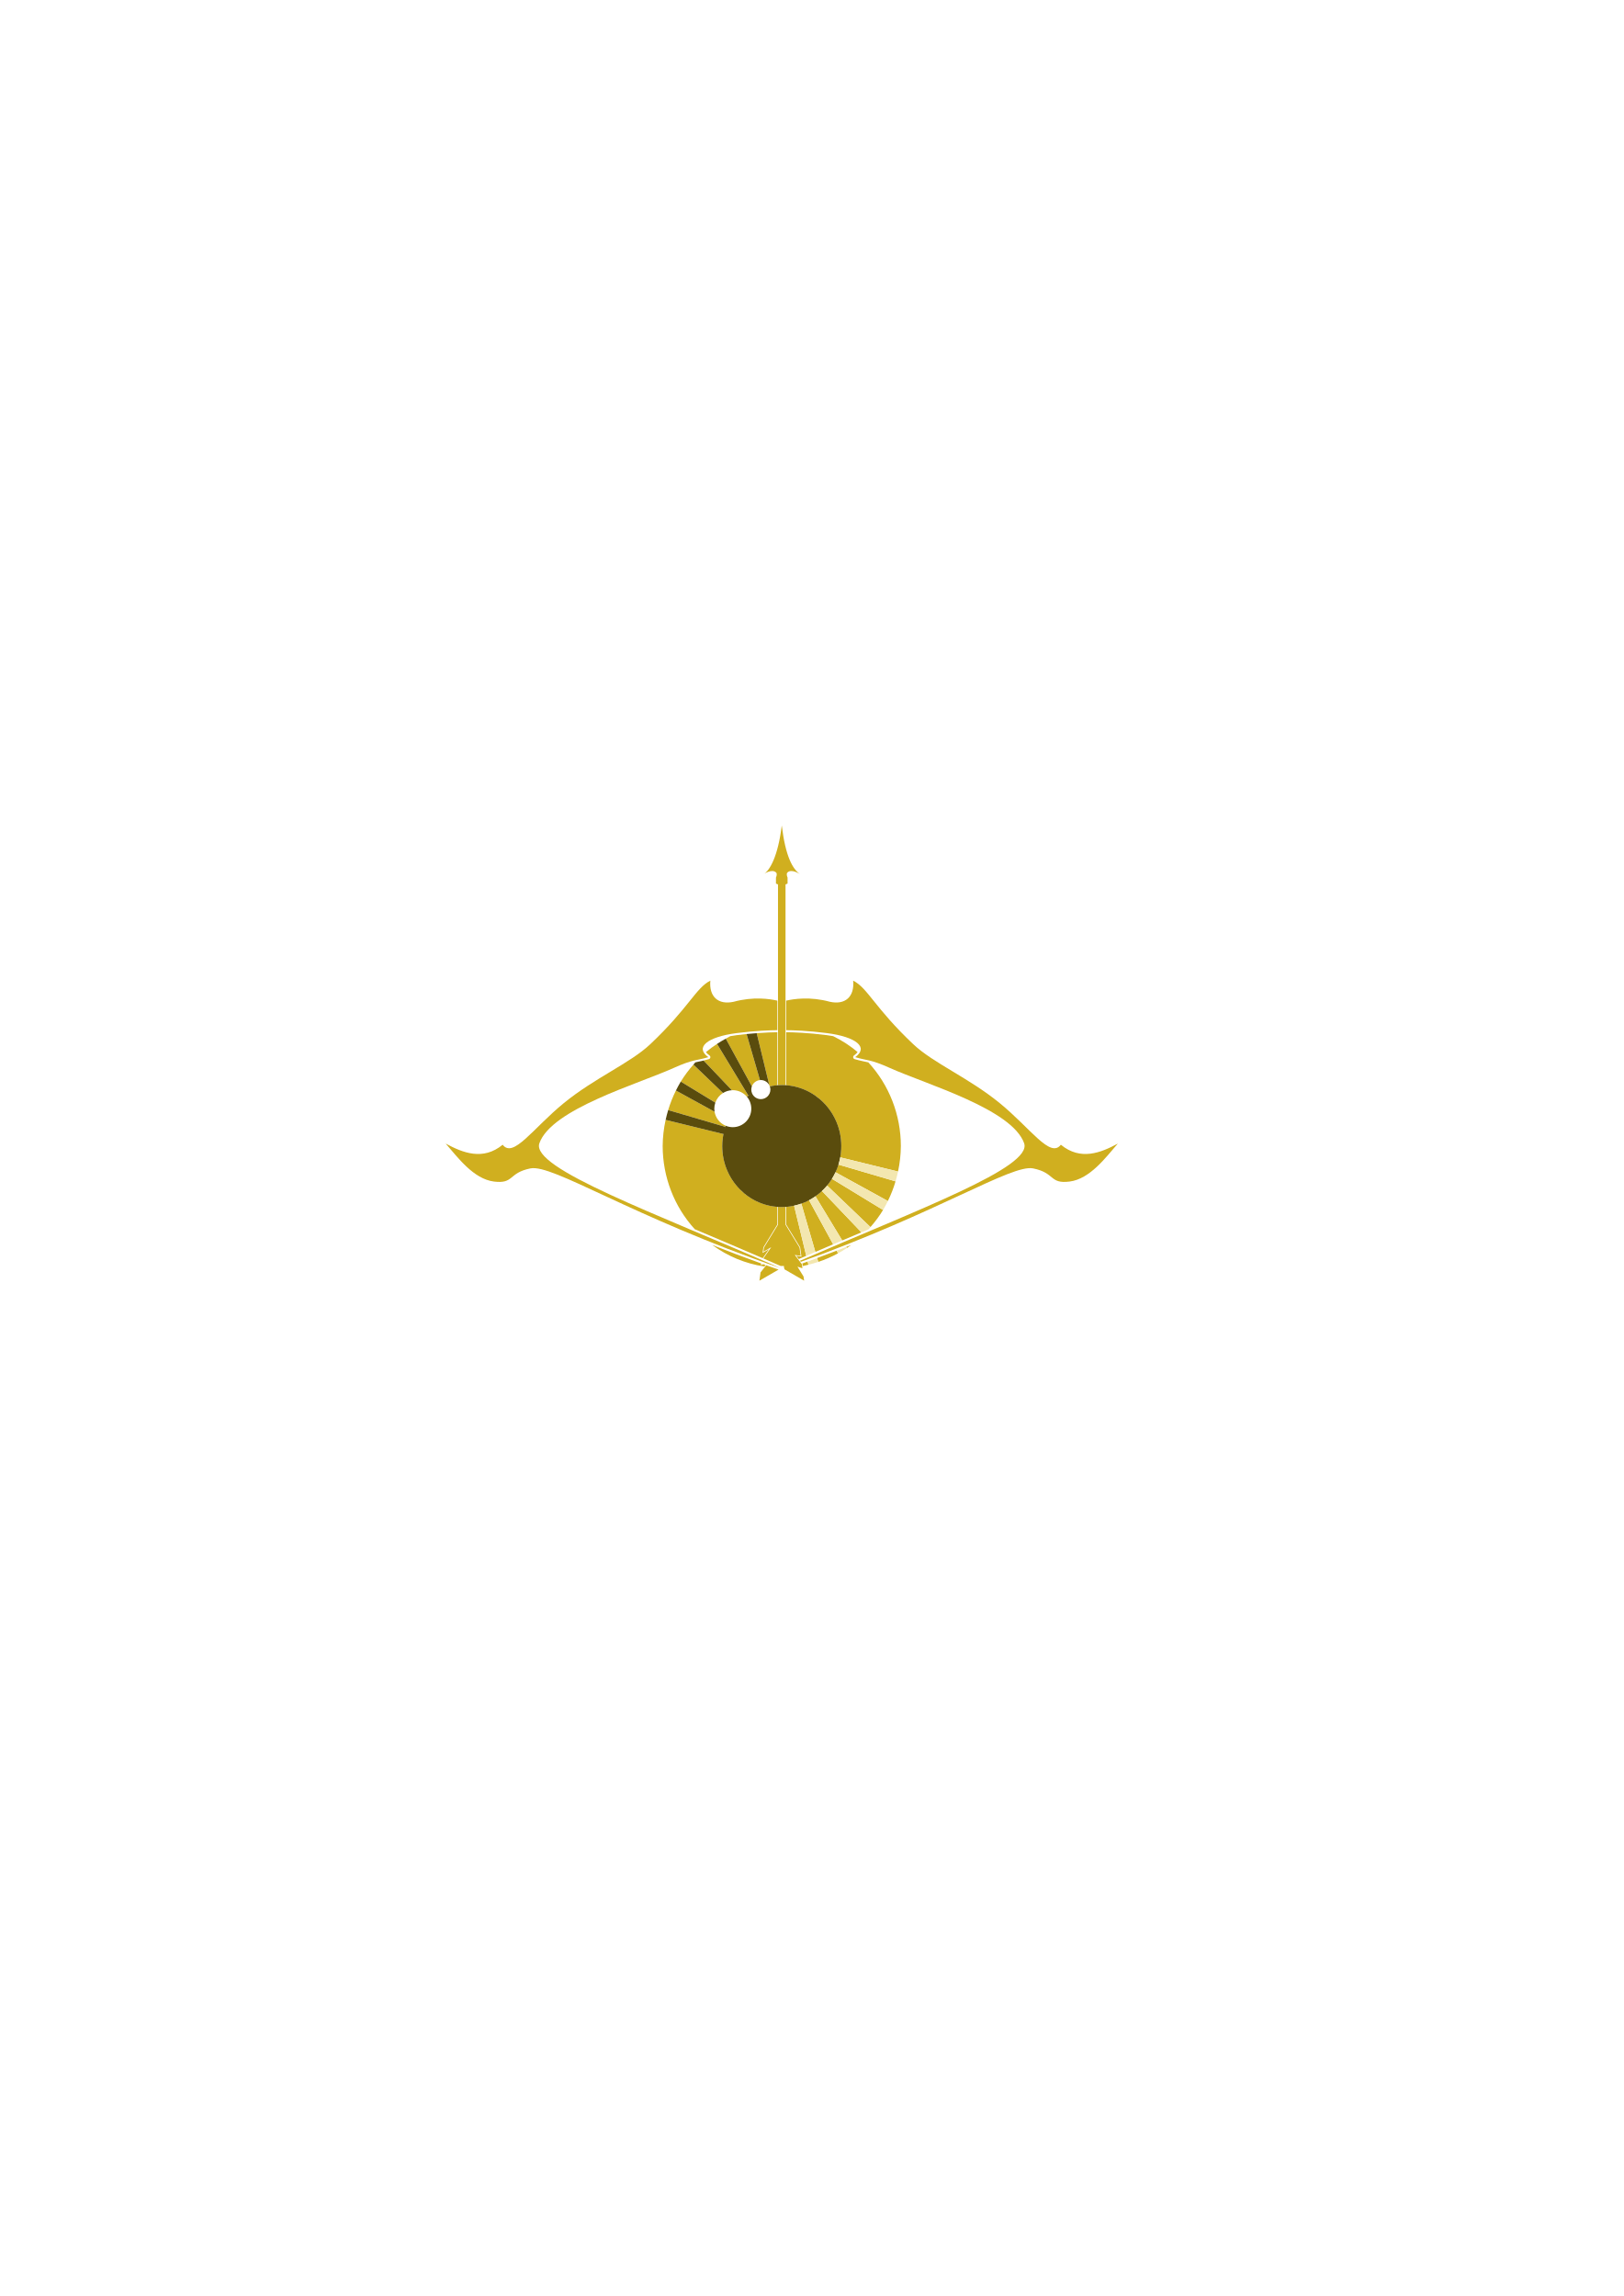
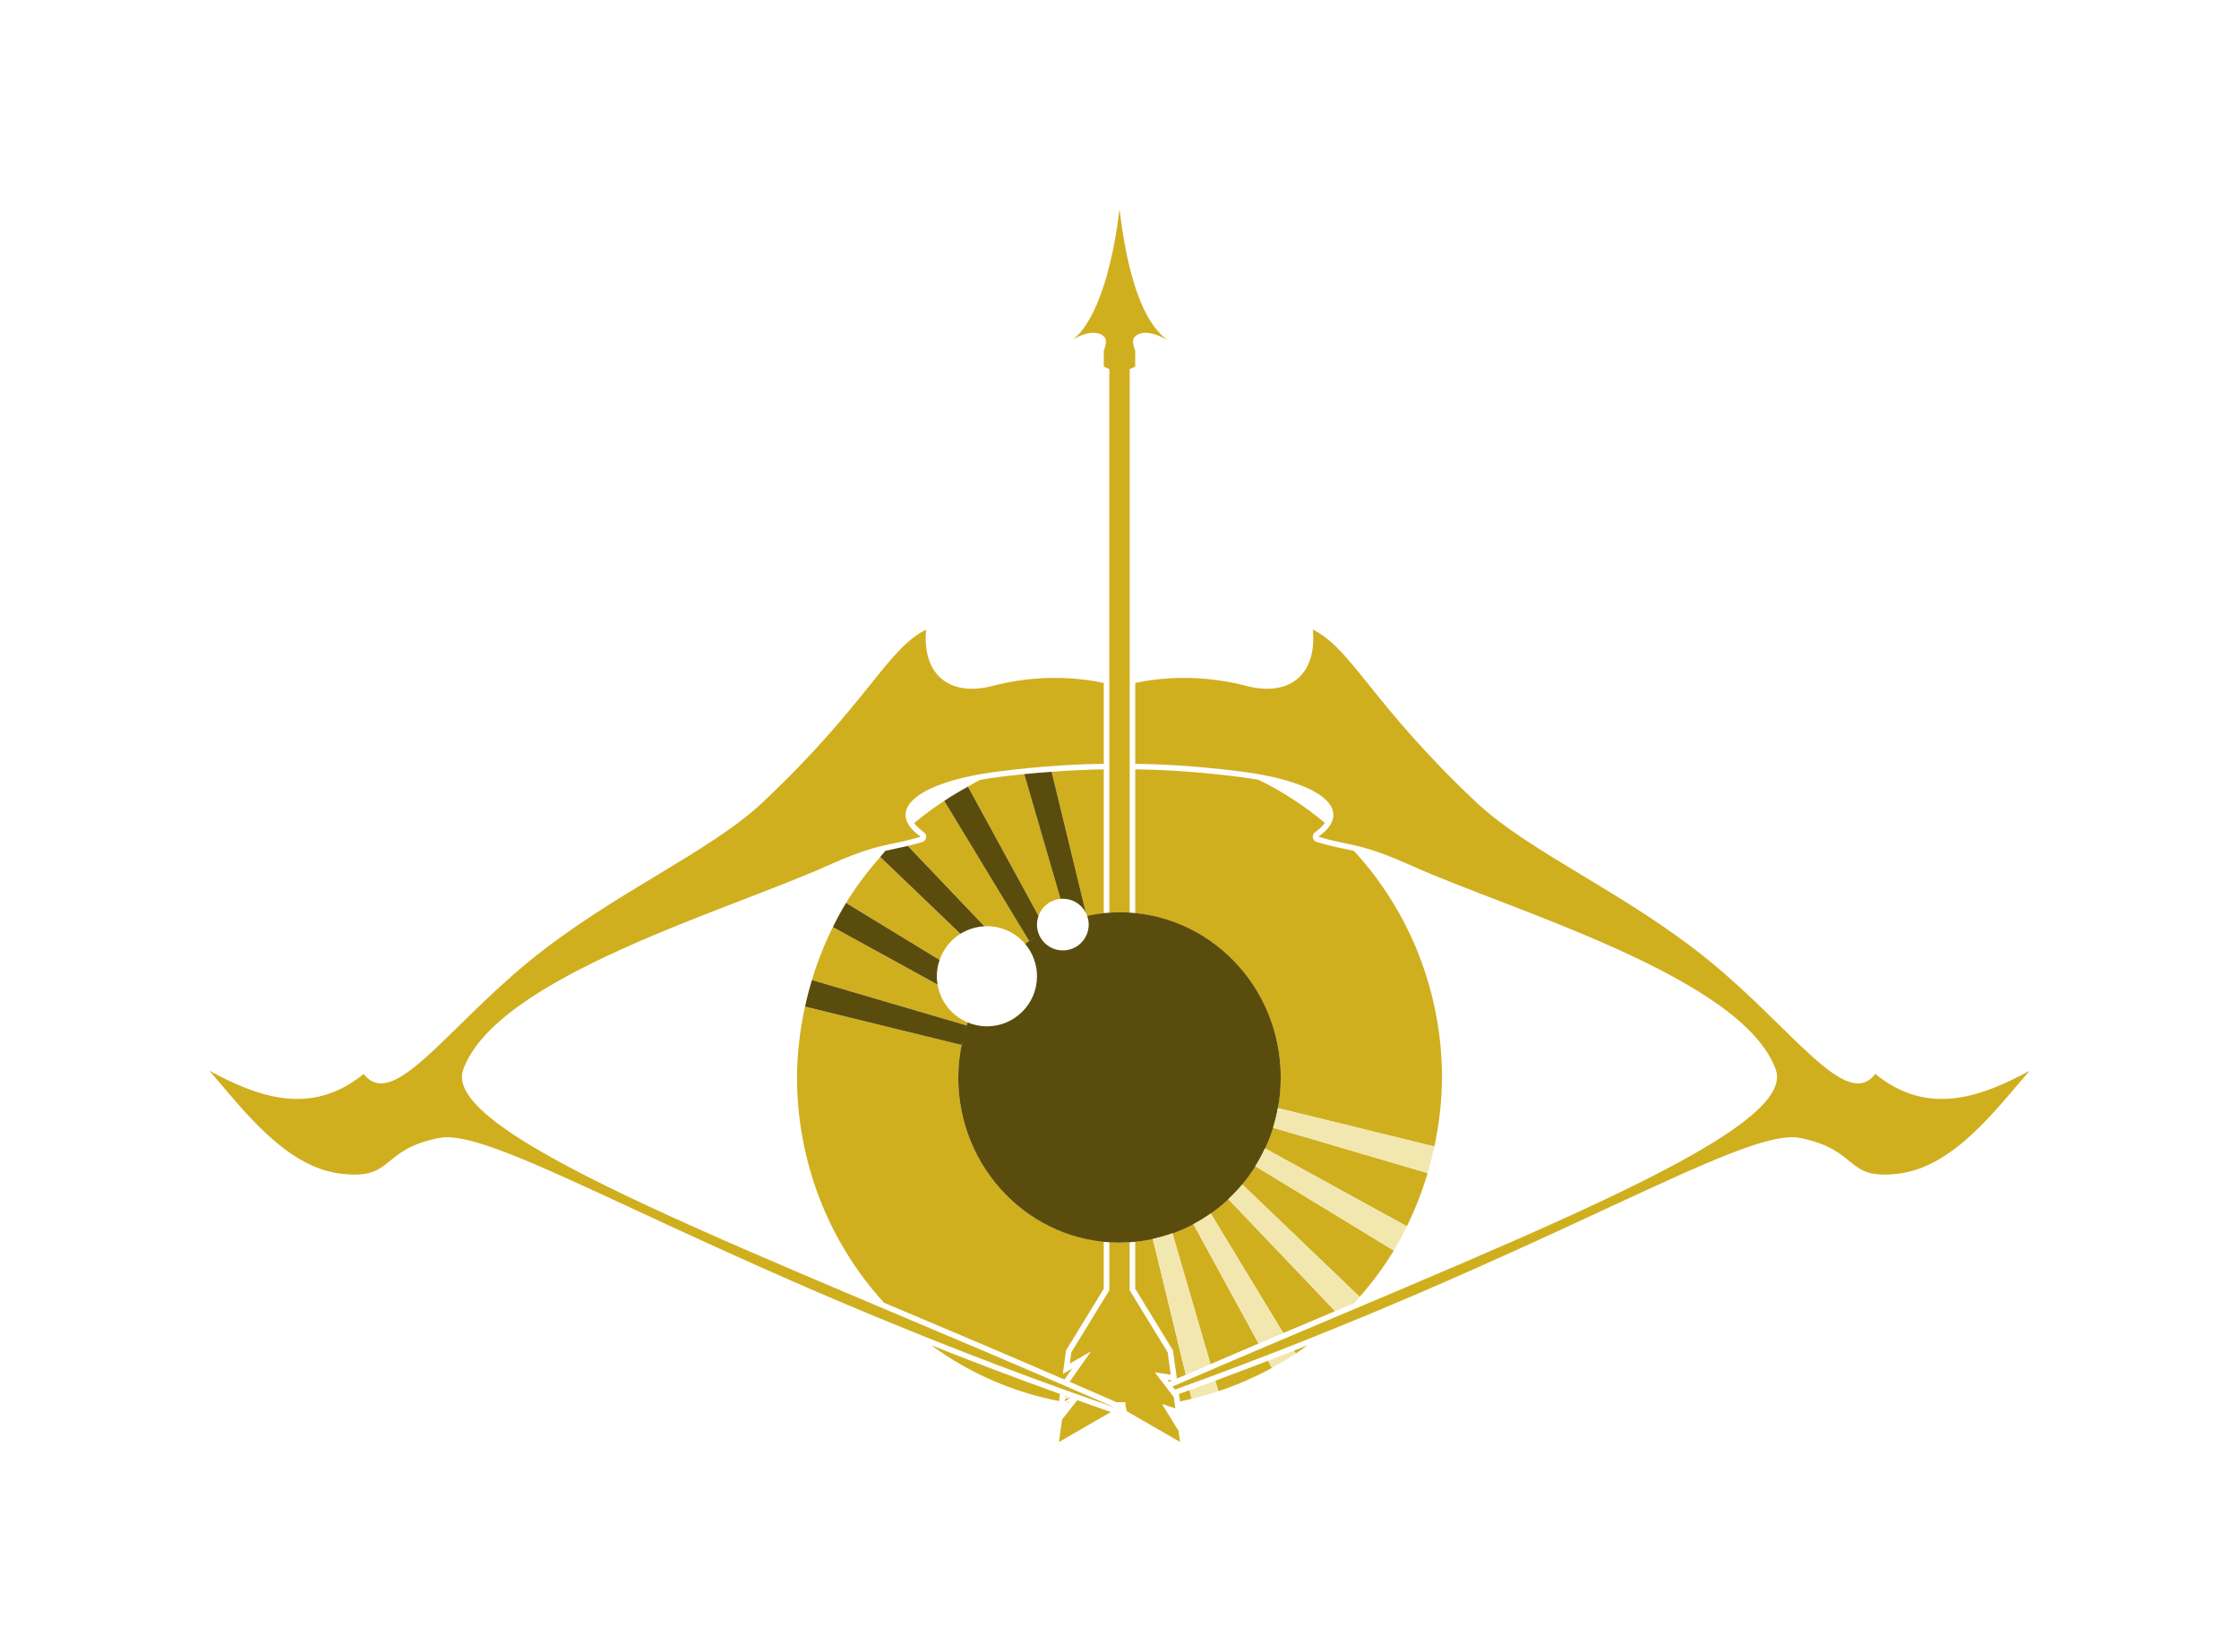
- <svg xmlns="http://www.w3.org/2000/svg" width="210mm" height="297mm" viewBox="0 0 210 297" version="1.1" id="svg8">
+ <svg xmlns="http://www.w3.org/2000/svg" width="106.934mm" height="78.886mm" viewBox="0 0 106.934 78.886" version="1.1" id="svg8">
  <defs id="defs2" />
-   <g id="layer1">
+   <g id="layer1" transform="translate(-47.64144,-96.77694)">
    <circle r="0" cy="151.196" cx="102.337" id="ellipse830" style="opacity:1;vector-effect:none;fill:#d0af1f;fill-opacity:1;stroke:none;stroke-width:0.802;stroke-linecap:round;stroke-linejoin:round;stroke-miterlimit:4;stroke-dasharray:none;stroke-dashoffset:0;stroke-opacity:1" />
    <path style="opacity:1;vector-effect:none;fill:#d0af1f;fill-opacity:1;stroke:none;stroke-width:3.165;stroke-linecap:round;stroke-linejoin:round;stroke-miterlimit:4;stroke-dasharray:none;stroke-dashoffset:0;stroke-opacity:1" d="m 364.371,503.582 a 58.214,59.643 0 0 0 -5.238,2.01 58.214,59.643 0 0 1 5.238,-2.01 z" transform="scale(0.2645833)" id="path930" />
    <path style="opacity:1;vector-effect:none;fill:#d0af1f;fill-opacity:1;stroke:none;stroke-width:3.165;stroke-linecap:round;stroke-linejoin:round;stroke-miterlimit:4;stroke-dasharray:none;stroke-dashoffset:0;stroke-opacity:1" d="m 402.414,504.471 a 58.214,59.643 0 0 1 4.844,2.107 58.214,59.643 0 0 0 -4.844,-2.107 z" transform="scale(0.2645833)" id="path928" />
-     <path style="opacity:1;vector-effect:none;fill:#d0af1f;fill-opacity:1;stroke:none;stroke-width:3.165;stroke-linecap:round;stroke-linejoin:round;stroke-miterlimit:4;stroke-dasharray:none;stroke-dashoffset:0;stroke-opacity:1" d="m 379.992,504.662 c -2.038,0.014 -5.619,0.124 -10.1,0.453 l 6.178,25.469 a 4.667,4.667 0 0 0 -0.229,-0.396 4.667,4.667 0 0 1 0.459,0.934 29.107,29.821 0 0 1 1.738,-0.281 29.107,29.821 0 0 1 1.953,-0.271 z m 4.301,0 v 25.904 a 29.107,29.821 0 0 1 26.395,23.932 29.107,29.821 0 0 1 0.424,2.93 29.107,29.821 0 0 1 0.139,2.875 29.107,29.821 0 0 1 -0.139,2.662 29.107,29.821 0 0 1 -0.135,1.135 29.107,29.821 0 0 1 -0.246,1.707 29.107,29.821 0 0 1 -0.004,0.029 l 28.25,6.932 a 58.214,59.643 0 0 0 1.381,-12.465 58.214,59.643 0 0 0 -15.893,-40.898 c -2.098,-0.488 -3.874,-0.748 -6.717,-1.604 a 1,1 0 0 1 -0.293,-1.771 c 0.838,-0.596 1.392,-1.161 1.756,-1.682 a 58.214,59.643 0 0 0 -11.947,-7.768 c -0.002,-3.5e-4 -0.004,-0.002 -0.006,-0.002 -0.997,-0.181 -2.027,-0.35 -3.125,-0.492 -9.287,-1.202 -16.485,-1.401 -19.84,-1.424 z m -14.414,0.455 c -1.559,0.115 -3.143,0.237 -4.934,0.42 1.79,-0.183 3.375,-0.305 4.934,-0.42 z m -4.934,0.42 c -1.532,0.157 -3.114,0.332 -4.793,0.549 -1.13,0.146 -2.188,0.322 -3.211,0.51 a 58.214,59.643 0 0 0 -2.158,1.203 l 12.742,23.338 a 4.667,4.667 0 0 1 3.994,-3.082 4.667,4.667 0 0 0 -0.027,0.002 z m -10.162,2.262 a 58.214,59.643 0 0 0 -4.277,2.566 58.214,59.643 0 0 1 4.277,-2.566 z m -4.279,2.568 a 58.214,59.643 0 0 0 -5.42,3.998 c 0.364,0.515 0.918,1.075 1.746,1.664 a 1,1 0 0 1 -0.293,1.771 c -0.991,0.298 -1.827,0.511 -2.617,0.699 l 13.836,14.51 a 9.043,9.043 0 0 1 0.451,-0.016 9.043,9.043 0 0 1 6.887,3.184 29.107,29.821 0 0 1 2.162,-1.438 29.107,29.821 0 0 0 -1.434,0.908 z m -11.547,10.129 a 58.214,59.643 0 0 0 -6.176,8.299 l 16.889,10.295 a 9.043,9.043 0 0 1 3.758,-4.723 z m -6.176,8.299 a 58.214,59.643 0 0 0 -1.914,3.512 58.214,59.643 0 0 1 1.914,-3.512 z m 40.953,-0.389 a 4.667,4.667 0 0 1 1.529,1.051 4.667,4.667 0 0 0 -1.529,-1.051 z m 1.529,1.051 a 4.667,4.667 0 0 1 0.578,0.729 4.667,4.667 0 0 0 -0.578,-0.729 z m -44.857,3.697 a 58.214,59.643 0 0 0 -3.783,9.562 l 27.918,8.199 a 29.107,29.821 0 0 0 -0.084,0.307 29.107,29.821 0 0 1 0.258,-0.789 29.107,29.821 0 0 1 0.018,-0.059 9.043,9.043 0 0 1 -5.436,-6.844 z m -3.783,9.562 a 58.214,59.643 0 0 0 -1.246,4.793 58.214,59.643 0 0 1 1.246,-4.793 z m -1.246,4.793 a 58.214,59.643 0 0 0 -1.449,12.793 58.214,59.643 0 0 0 15.703,40.676 c 10.699,4.519 21.896,9.242 33.219,14.148 l 3.082,-4.391 -3.156,1.812 0.379,-2.717 6.838,-11.182 v -8.613 a 29.107,29.821 0 0 1 -26.395,-23.93 29.107,29.821 0 0 1 -0.002,-0.018 29.107,29.821 0 0 1 -0.418,-2.893 29.107,29.821 0 0 1 -0.143,-2.895 29.107,29.821 0 0 1 0.092,-1.74 29.107,29.821 0 0 1 0.137,-1.719 29.107,29.821 0 0 1 0.148,-0.982 29.107,29.821 0 0 1 0.371,-2.061 29.107,29.821 0 0 1 0.031,-0.172 29.107,29.821 0 0 0 -0.205,0.809 z m 28.838,4.582 a 29.107,29.821 0 0 0 -0.148,0.541 29.107,29.821 0 0 1 0.09,-0.301 29.107,29.821 0 0 1 0.059,-0.24 z m 55.641,17.285 a 29.107,29.821 0 0 1 -0.168,0.451 29.107,29.821 0 0 1 -0.857,2.293 29.107,29.821 0 0 1 -0.09,0.203 29.107,29.821 0 0 1 -0.342,0.785 l 25.613,14.072 a 58.214,59.643 0 0 0 3.746,-9.609 z m -3.176,6.957 a 29.107,29.821 0 0 1 -2.008,2.824 29.107,29.821 0 0 1 -0.363,0.459 l 21.184,20.303 a 58.214,59.643 0 0 0 6.164,-8.359 z m -4.9,5.934 a 29.107,29.821 0 0 1 -0.012,0.01 29.107,29.821 0 0 1 -2.227,1.889 29.107,29.821 0 0 1 -0.004,0.002 29.107,29.821 0 0 1 -0.006,0.004 29.107,29.821 0 0 1 -0.908,0.707 l 13.078,21.582 c 3.154,-1.337 6.278,-2.659 9.365,-3.963 z m -6.293,4.523 a 29.107,29.821 0 0 1 -0.434,0.199 29.107,29.821 0 0 1 -3.357,1.445 l 6.873,23.639 c 2.899,-1.244 5.822,-2.508 8.688,-3.727 z m -7.324,2.676 a 29.107,29.821 0 0 1 -3.402,0.523 29.107,29.821 0 0 1 -0.467,0.047 v 8.609 l 6.84,11.186 0.289,2.088 0.338,2.438 -2.531,-0.385 1.217,1.586 c 1.232,-0.535 2.437,-1.042 3.666,-1.572 z m -40.012,19.188 a 58.214,59.643 0 0 0 25.49,10.543 l 0.574,-0.73 c -0.367,-0.131 -0.734,-0.262 -1.1,-0.393 l -1.166,0.434 0.113,-0.811 c -8.456,-3.041 -16.444,-6.07 -23.912,-9.043 z m 67.916,0.025 c -0.799,0.318 -1.628,0.64 -2.439,0.959 l 0.322,0.529 a 58.214,59.643 0 0 0 2.117,-1.488 z m -2.133,1.5 a 58.214,59.643 0 0 1 -3.871,2.324 58.214,59.643 0 0 0 3.871,-2.324 z m -4.979,1.279 c -3.096,1.194 -6.266,2.395 -9.518,3.6 l 0.551,1.895 a 58.214,59.643 0 0 0 9.67,-4.207 z m -14.172,5.305 c -0.89,0.324 -1.765,0.647 -2.666,0.971 l 0.133,0.174 0.148,1.07 a 58.214,59.643 0 0 0 2.764,-0.66 z" transform="scale(0.2645833)" id="path971" />
+     <path style="opacity:1;vector-effect:none;fill:#d0af1f;fill-opacity:1;stroke:none;stroke-width:3.165;stroke-linecap:round;stroke-linejoin:round;stroke-miterlimit:4;stroke-dasharray:none;stroke-dashoffset:0;stroke-opacity:1" d="m 204.92,138.904 v 25.979 a 29.107,29.821 0 0 1 25.705,23.844 29.107,29.821 0 0 1 0.424,2.93 29.107,29.821 0 0 1 0.139,2.875 29.107,29.821 0 0 1 -0.139,2.662 29.107,29.821 0 0 1 -0.135,1.135 29.107,29.821 0 0 1 -0.246,1.707 29.107,29.821 0 0 1 -0.004,0.029 l 28.25,6.932 a 58.214,59.643 0 0 0 1.381,-12.465 58.214,59.643 0 0 0 -15.893,-40.898 c -2.098,-0.488 -3.874,-0.748 -6.717,-1.604 a 1,1 0 0 1 -0.293,-1.771 c 0.838,-0.596 1.392,-1.161 1.756,-1.682 a 58.214,59.643 0 0 0 -11.947,-7.768 c -0.002,-3.5e-4 -0.004,-0.002 -0.006,-0.002 -0.997,-0.181 -2.027,-0.35 -3.125,-0.492 -8.788,-1.138 -15.59,-1.368 -19.15,-1.41 z m -5.678,0.004 c -2.1,0.028 -5.305,0.134 -9.412,0.436 l 6.178,25.469 a 4.667,4.667 0 0 0 -0.229,-0.396 4.667,4.667 0 0 1 0.459,0.934 29.107,29.821 0 0 1 1.738,-0.281 29.107,29.821 0 0 1 1.266,-0.176 z m -14.359,0.857 c -1.532,0.157 -3.114,0.332 -4.793,0.549 -1.13,0.146 -2.188,0.322 -3.211,0.51 a 58.214,59.643 0 0 0 -2.158,1.203 l 12.742,23.338 a 4.667,4.667 0 0 1 3.967,-3.08 z m -14.441,4.83 a 58.214,59.643 0 0 0 -5.42,3.998 c 0.364,0.515 0.918,1.075 1.746,1.664 a 1,1 0 0 1 -0.293,1.771 c -0.991,0.298 -1.827,0.511 -2.617,0.699 l 13.836,14.51 a 9.043,9.043 0 0 1 0.451,-0.016 9.043,9.043 0 0 1 6.887,3.184 29.107,29.821 0 0 1 2.162,-1.438 29.107,29.821 0 0 0 -1.434,0.908 z m -11.547,10.129 a 58.214,59.643 0 0 0 -6.176,8.299 l 16.889,10.295 a 9.043,9.043 0 0 1 3.758,-4.723 z m -8.551,12.658 a 58.214,59.643 0 0 0 -3.783,9.562 l 27.918,8.199 a 29.107,29.821 0 0 0 -0.084,0.307 29.107,29.821 0 0 1 0.258,-0.789 29.107,29.821 0 0 1 0.018,-0.059 9.043,9.043 0 0 1 -5.436,-6.844 z m -5.029,14.355 a 58.214,59.643 0 0 0 -1.449,12.793 58.214,59.643 0 0 0 15.703,40.676 c 10.493,4.433 21.472,9.066 32.572,13.871 l 1.387,-1.977 -1.688,0.971 0.586,-4.25 6.814,-11.139 v -8.506 a 29.107,29.821 0 0 1 -25.705,-23.842 29.107,29.821 0 0 1 -0.002,-0.018 29.107,29.821 0 0 1 -0.418,-2.893 29.107,29.821 0 0 1 -0.143,-2.895 29.107,29.821 0 0 1 0.092,-1.74 29.107,29.821 0 0 1 0.137,-1.719 29.107,29.821 0 0 1 0.148,-0.982 29.107,29.821 0 0 1 0.371,-2.061 29.107,29.821 0 0 1 0.031,-0.172 29.107,29.821 0 0 0 -0.205,0.809 z m 28.838,4.582 a 29.107,29.821 0 0 0 -0.148,0.541 29.107,29.821 0 0 1 0.09,-0.301 29.107,29.821 0 0 1 0.059,-0.24 z m 55.641,17.285 a 29.107,29.821 0 0 1 -0.168,0.451 29.107,29.821 0 0 1 -0.857,2.293 29.107,29.821 0 0 1 -0.09,0.203 29.107,29.821 0 0 1 -0.342,0.785 l 25.613,14.072 a 58.214,59.643 0 0 0 3.746,-9.609 z m -3.176,6.957 a 29.107,29.821 0 0 1 -2.008,2.824 29.107,29.821 0 0 1 -0.363,0.459 l 21.184,20.303 a 58.214,59.643 0 0 0 6.164,-8.359 z m -4.9,5.934 a 29.107,29.821 0 0 1 -0.012,0.01 29.107,29.821 0 0 1 -2.227,1.889 29.107,29.821 0 0 1 -0.004,0.002 29.107,29.821 0 0 1 -0.006,0.004 29.107,29.821 0 0 1 -0.908,0.707 l 13.078,21.582 c 3.154,-1.337 6.278,-2.659 9.365,-3.963 z m -6.293,4.523 a 29.107,29.821 0 0 1 -0.434,0.199 29.107,29.821 0 0 1 -3.357,1.445 l 6.873,23.639 c 2.899,-1.244 5.822,-2.508 8.688,-3.727 z m -7.324,2.676 a 29.107,29.821 0 0 1 -3.184,0.502 v 8.484 l 6.816,11.143 0.307,2.23 0.396,2.852 c 0.536,-0.229 1.073,-0.458 1.613,-0.691 z m -40.012,19.188 a 58.214,59.643 0 0 0 23.07,10.082 l 0.15,-1.064 0.031,-0.215 c -8.209,-2.96 -15.981,-5.909 -23.252,-8.803 z m 67.916,0.025 c -0.799,0.318 -1.628,0.64 -2.439,0.959 l 0.322,0.529 a 58.214,59.643 0 0 0 2.117,-1.488 z m -2.133,1.5 A 58.214,59.643 0 0 1 230,246.732 a 58.214,59.643 0 0 0 3.871,-2.324 z m -4.979,1.279 c -3.096,1.194 -6.266,2.395 -9.518,3.6 l 0.551,1.895 a 58.214,59.643 0 0 0 9.67,-4.207 z m -18.143,3.449 0.285,0.371 c 0.188,-0.081 0.375,-0.162 0.562,-0.242 z m 3.971,1.855 c -0.665,0.242 -1.326,0.483 -1.99,0.725 l 0.111,0.145 0.164,1.186 a 58.214,59.643 0 0 0 2.094,-0.5 z m -21.668,1.311 -0.805,0.299 0.002,0.426 0.051,0.012 0.82,-0.713 c -0.023,-0.008 -0.046,-0.015 -0.068,-0.023 z m -0.06,0.756 -0.453,0.17 a 58.214,59.643 0 0 0 0.277,0.053 z" transform="matrix(0.2645833,0,0,0.2645833,47.64144,96.77694)" id="path971" />
    <path style="opacity:1;vector-effect:none;fill:#d0af1f;fill-opacity:1;stroke:none;stroke-width:3.165;stroke-linecap:round;stroke-linejoin:round;stroke-miterlimit:4;stroke-dasharray:none;stroke-dashoffset:0;stroke-opacity:1" d="m 382.121,619.26 a 1,1 0 0 1 0.021,0.025 1,1 0 0 1 0.025,-0.025 z" transform="scale(0.2645833)" id="path926" />
    <path style="opacity:1;vector-effect:none;fill:#d0af1f;fill-opacity:1;stroke:none;stroke-width:3.165;stroke-linecap:round;stroke-linejoin:round;stroke-miterlimit:4;stroke-dasharray:none;stroke-dashoffset:0;stroke-opacity:1" d="m 419.211,514.348 a 58.214,59.643 0 0 1 1.412,1.271 58.214,59.643 0 0 0 -1.412,-1.271 z" transform="scale(0.2645833)" id="path924" />
    <path style="opacity:1;vector-effect:none;fill:#d0af1f;fill-opacity:1;stroke:none;stroke-width:3.165;stroke-linecap:round;stroke-linejoin:round;stroke-miterlimit:4;stroke-dasharray:none;stroke-dashoffset:0;stroke-opacity:1" d="m 424.465,519.404 a 58.214,59.643 0 0 0 -2.734,-2.729 58.214,59.643 0 0 1 2.734,2.729 z" transform="scale(0.2645833)" id="path922" />
    <path style="opacity:1;vector-effect:none;fill:#d0af1f;fill-opacity:1;stroke:none;stroke-width:3.165;stroke-linecap:round;stroke-linejoin:round;stroke-miterlimit:4;stroke-dasharray:none;stroke-dashoffset:0;stroke-opacity:1" d="m 424.596,601.004 a 58.214,59.643 0 0 1 -3.979,3.959 58.214,59.643 0 0 0 3.979,-3.959 z" transform="scale(0.2645833)" id="path918" />
    <path style="opacity:1;vector-effect:none;fill:#d0af1f;fill-opacity:1;stroke:none;stroke-width:3.165;stroke-linecap:round;stroke-linejoin:round;stroke-miterlimit:4;stroke-dasharray:none;stroke-dashoffset:0;stroke-opacity:1" d="m 420.617,604.963 a 58.214,59.643 0 0 1 -4.551,3.717 58.214,59.643 0 0 0 4.551,-3.717 z" transform="scale(0.2645833)" id="path916" />
    <path style="opacity:1;vector-effect:none;fill:#d0af1f;fill-opacity:1;stroke:none;stroke-width:3.165;stroke-linecap:round;stroke-linejoin:round;stroke-miterlimit:4;stroke-dasharray:none;stroke-dashoffset:0;stroke-opacity:1" d="m 386.385,619.779 a 58.214,59.643 0 0 1 -4.242,0.166 58.214,59.643 0 0 0 4.242,-0.166 z" transform="scale(0.2645833)" id="path912" />
    <path style="opacity:1;vector-effect:none;fill:#d0af1f;fill-opacity:1;stroke:none;stroke-width:3.165;stroke-linecap:round;stroke-linejoin:round;stroke-miterlimit:4;stroke-dasharray:none;stroke-dashoffset:0;stroke-opacity:1" d="m 339.631,600.979 a 58.214,59.643 0 0 0 8.477,7.643 58.214,59.643 0 0 1 -8.477,-7.643 z" transform="scale(0.2645833)" id="path910" />
    <path style="opacity:1;vector-effect:none;fill:#d0af1f;fill-opacity:1;stroke:none;stroke-width:3.165;stroke-linecap:round;stroke-linejoin:round;stroke-miterlimit:4;stroke-dasharray:none;stroke-dashoffset:0;stroke-opacity:1" d="m 339.881,519.391 a 58.214,59.643 0 0 1 2.625,-2.703 58.214,59.643 0 0 0 -2.625,2.703 z" transform="scale(0.2645833)" id="path908" />
    <path style="opacity:1;fill:#d0af1f;fill-opacity:1;stroke:none;stroke-width:0.623px;stroke-linecap:butt;stroke-linejoin:miter;stroke-opacity:1" d="m 382.143,403.566 c -1.838,15.195 -5.954,22.224 -8.895,23.768 0,0 4.256,-2.812 6.178,-0.699 0.663,0.729 -0.117,2.414 -0.117,2.414 v 2.928 l 0.996,0.432 v 98.141 c 0.612,-0.043 1.225,-0.065 1.838,-0.068 0.613,0.012 1.226,0.044 1.838,0.096 V 432.408 l 0.996,-0.432 v -2.928 c 0,0 -0.781,-1.685 -0.117,-2.414 1.922,-2.112 6.178,0.699 6.178,0.699 -3.568,-2.447 -7.057,-8.573 -8.895,-23.768 z m -1.838,186.463 v 8.707 l -6.852,11.201 -0.279,2.023 3.822,-2.197 -3.852,5.488 c 2.811,1.218 5.631,2.448 8.459,3.693 h 1.609 v 0.605 l 0.279,1.043 9.582,5.533 -0.279,-2.025 -2.979,-4.838 2.418,0.791 -0.281,-2.023 -3.445,-4.486 2.887,0.439 -0.281,-2.023 -0.279,-2.023 -6.854,-11.205 v -8.676 c -0.612,0.042 -1.225,0.064 -1.838,0.066 -0.613,-0.011 -1.226,-0.043 -1.838,-0.094 z m -7.941,27.781 -0.031,0.221 0.318,-0.119 c -0.094,-0.034 -0.193,-0.068 -0.287,-0.102 z m 2.162,0.766 -2.754,3.502 -0.279,2.023 -0.281,2.025 9.367,-5.41 c -2.062,-0.714 -4.048,-1.427 -6.053,-2.141 z" transform="scale(0.2645833)" id="path852" />
    <path style="opacity:1;vector-effect:none;fill:#5a4c0d;fill-opacity:1;stroke:none;stroke-width:1.583;stroke-linecap:round;stroke-linejoin:round;stroke-miterlimit:4;stroke-dasharray:none;stroke-dashoffset:0;stroke-opacity:1" d="m 369.893,505.115 c -1.563,0.115 -3.152,0.238 -4.947,0.422 l 6.547,22.52 a 4.667,4.667 0 0 1 0.426,-0.021 4.667,4.667 0 0 1 4.152,2.549 z m -15.109,2.684 a 58.214,59.643 0 0 0 -4.279,2.568 l 15.318,25.281 a 29.107,29.821 0 0 1 1.434,-0.908 29.107,29.821 0 0 0 -2.162,1.438 9.043,9.043 0 0 1 2.156,5.859 9.043,9.043 0 0 1 -9.043,9.041 9.043,9.043 0 0 1 -3.475,-0.703 29.107,29.821 0 0 0 -0.666,2.258 29.107,29.821 0 0 1 0.475,-1.717 l -27.918,-8.199 a 58.214,59.643 0 0 0 -1.246,4.793 l 28.232,6.928 a 29.107,29.821 0 0 1 0.205,-0.809 29.107,29.821 0 0 0 -0.779,6.674 29.107,29.821 0 0 0 29.107,29.82 29.107,29.821 0 0 0 29.107,-29.82 29.107,29.821 0 0 0 -29.107,-29.822 29.107,29.821 0 0 0 -5.842,0.641 4.667,4.667 0 0 1 0.283,1.58 4.667,4.667 0 0 1 -4.666,4.668 4.667,4.667 0 0 1 -4.303,-2.855 4.667,4.667 0 0 1 -0.004,-0.008 4.667,4.667 0 0 1 -0.361,-1.805 4.667,4.667 0 0 1 0.275,-1.564 z M 343.92,518.5 c -1.456,0.347 -2.697,0.581 -4.039,0.891 a 58.214,59.643 0 0 0 -0.924,1.105 l 14.475,13.875 a 9.043,9.043 0 0 1 4.328,-1.355 z m -11.139,10.295 a 58.214,59.643 0 0 0 -2.375,4.359 l 18.895,10.379 a 9.043,9.043 0 0 1 -0.135,-1.496 9.043,9.043 0 0 1 0.504,-2.947 z" id="ellipse860" transform="scale(0.2645833)" />
-     <path style="opacity:1;fill:#d0af1f;fill-opacity:1;stroke:none;stroke-width:2;stroke-linecap:round;stroke-linejoin:round;stroke-miterlimit:4;stroke-dasharray:none;stroke-opacity:1" d="m 347.238,479.441 c -3.555,1.777 -6.179,5.089 -10.275,10.186 -4.096,5.096 -9.664,11.977 -19.105,20.893 -9.806,9.261 -27.023,16.366 -42.197,28.746 -15.175,12.38 -24.737,27.214 -29.947,20.396 -9.631,7.907 -19.496,3.954 -27.855,-0.57 5.907,6.784 13.617,17.309 23.57,18.57 9.953,1.262 6.937,-4.235 17.857,-6.428 10.921,-2.193 49.258,23.542 122.109,48.711 -60.933,-26.847 -122.109,-48.711 -117.727,-61.02 5.953,-16.719 47.72,-28.746 65.582,-36.775 9.75,-4.383 11.12,-3.538 17,-5.307 -6.747,-4.799 -0.496,-9.903 13.773,-11.75 9.334,-1.208 16.583,-1.408 19.969,-1.432 V 489.221 c -3.663,-0.858 -11.704,-2.092 -21.334,0.541 -7.603,1.676 -12.14,-2.511 -11.42,-10.32 z m 69.809,0 c 0.72,7.81 -3.817,11.997 -11.42,10.32 -9.63,-2.633 -17.671,-1.399 -21.334,-0.541 v 14.441 c 3.385,0.023 10.635,0.223 19.969,1.432 14.269,1.847 20.521,6.951 13.773,11.75 5.88,1.768 7.25,0.924 17,5.307 17.862,8.029 59.629,20.056 65.582,36.775 4.186,11.757 -51.447,32.243 -109.543,57.451 l 0.41,0.533 C 458.758,592.753 494.518,569.129 505,571.234 c 10.921,2.193 7.904,7.689 17.857,6.428 9.953,-1.262 17.663,-11.786 23.57,-18.57 -8.359,4.525 -18.224,8.478 -27.855,0.57 -5.211,6.818 -14.773,-8.016 -29.947,-20.396 -15.175,-12.38 -32.391,-19.485 -42.197,-28.746 -9.441,-8.916 -15.009,-15.796 -19.105,-20.893 -4.096,-5.096 -6.721,-8.408 -10.275,-10.186 z" transform="scale(0.2645833)" id="path965" />
+     <path style="opacity:1;fill:#d0af1f;fill-opacity:1;stroke:none;stroke-width:2;stroke-linecap:round;stroke-linejoin:round;stroke-miterlimit:4;stroke-dasharray:none;stroke-opacity:1" d="m 167.176,113.67 c -3.555,1.777 -6.179,5.089 -10.275,10.186 -4.096,5.096 -9.664,11.977 -19.105,20.893 -9.806,9.261 -27.023,16.366 -42.197,28.746 -15.175,12.38 -24.737,27.214 -29.947,20.396 -9.631,7.907 -19.496,3.954 -27.855,-0.57 5.907,6.784 13.617,17.309 23.57,18.57 9.953,1.262 6.937,-4.235 17.857,-6.428 10.468,-2.102 46.146,21.455 113.24,45.578 h 0.01 l 0.164,0.059 c 0.084,0.03 0.183,0.064 0.287,0.102 l 1.191,0.428 0.004,-0.008 0.678,0.242 c 2.006,0.714 3.99,1.425 6.045,2.137 l 0.43,0.148 -0.135,-0.059 c -0.563,-0.248 -1.123,-0.489 -1.686,-0.736 C 139.148,226.885 79.268,205.336 83.605,193.154 c 5.953,-16.719 47.72,-28.746 65.582,-36.775 9.75,-4.383 11.12,-3.538 17,-5.307 -6.747,-4.799 -0.496,-9.903 13.773,-11.75 8.838,-1.144 15.692,-1.376 19.281,-1.418 v -14.6 c -3.907,-0.838 -11.543,-1.804 -20.646,0.686 -7.603,1.676 -12.14,-2.511 -11.42,-10.32 z m 69.809,0 c 0.72,7.81 -3.817,11.997 -11.42,10.32 -9.103,-2.489 -16.737,-1.524 -20.645,-0.686 v 14.6 c 3.59,0.042 10.443,0.274 19.279,1.418 14.269,1.847 20.521,6.951 13.773,11.75 5.88,1.768 7.25,0.924 17,5.307 17.862,8.029 59.629,20.056 65.582,36.775 4.171,11.713 -51.033,32.093 -108.893,57.172 l 0.436,0.566 c 66.832,-24.072 102.393,-47.528 112.84,-45.43 10.921,2.193 7.904,7.689 17.857,6.428 9.953,-1.262 17.663,-11.786 23.57,-18.57 -8.359,4.525 -18.224,8.478 -27.855,0.57 -5.211,6.818 -14.773,-8.016 -29.947,-20.396 -15.175,-12.38 -32.391,-19.485 -42.197,-28.746 -9.441,-8.916 -15.009,-15.796 -19.105,-20.893 -4.096,-5.096 -6.721,-8.408 -10.275,-10.186 z" transform="matrix(0.2645833,0,0,0.2645833,47.64144,96.77694)" id="path965" />
    <path style="opacity:1;vector-effect:none;fill:#f3e7b0;fill-opacity:1;stroke:none;stroke-width:2;stroke-linecap:round;stroke-linejoin:round;stroke-miterlimit:4;stroke-dasharray:none;stroke-dashoffset:0;stroke-opacity:1" d="m 410.725,565.836 a 29.107,29.821 0 0 1 -0.869,3.541 l 27.902,8.195 a 58.214,59.643 0 0 0 1.219,-4.805 z m -2.336,7.268 a 29.107,29.821 0 0 1 -1.734,3.215 l 25.002,15.242 a 58.214,59.643 0 0 0 2.355,-4.379 z m -4.08,6.514 a 29.107,29.821 0 0 1 -2.529,2.65 l 19.287,20.23 c 1.164,-0.492 2.377,-1.007 3.529,-1.494 a 58.214,59.643 0 0 0 0.896,-1.084 z m -5.701,5.234 a 29.107,29.821 0 0 1 -3.121,1.939 l 11.77,21.557 c 1.504,-0.64 2.953,-1.254 4.445,-1.887 z m -6.914,3.58 a 29.107,29.821 0 0 1 -3.537,1.008 l 5.955,24.547 c 1.494,-0.645 2.969,-1.274 4.457,-1.912 z m 21.934,21.207 c -1.538,0.606 -3.092,1.211 -4.672,1.82 l 0.703,1.287 a 58.214,59.643 0 0 0 4.291,-2.576 z m -14.189,5.42 c -1.532,0.567 -3.089,1.136 -4.654,1.705 l 0.379,1.555 a 58.214,59.643 0 0 0 4.826,-1.365 z" id="path1048" transform="scale(0.2645833)" />
  </g>
</svg>
